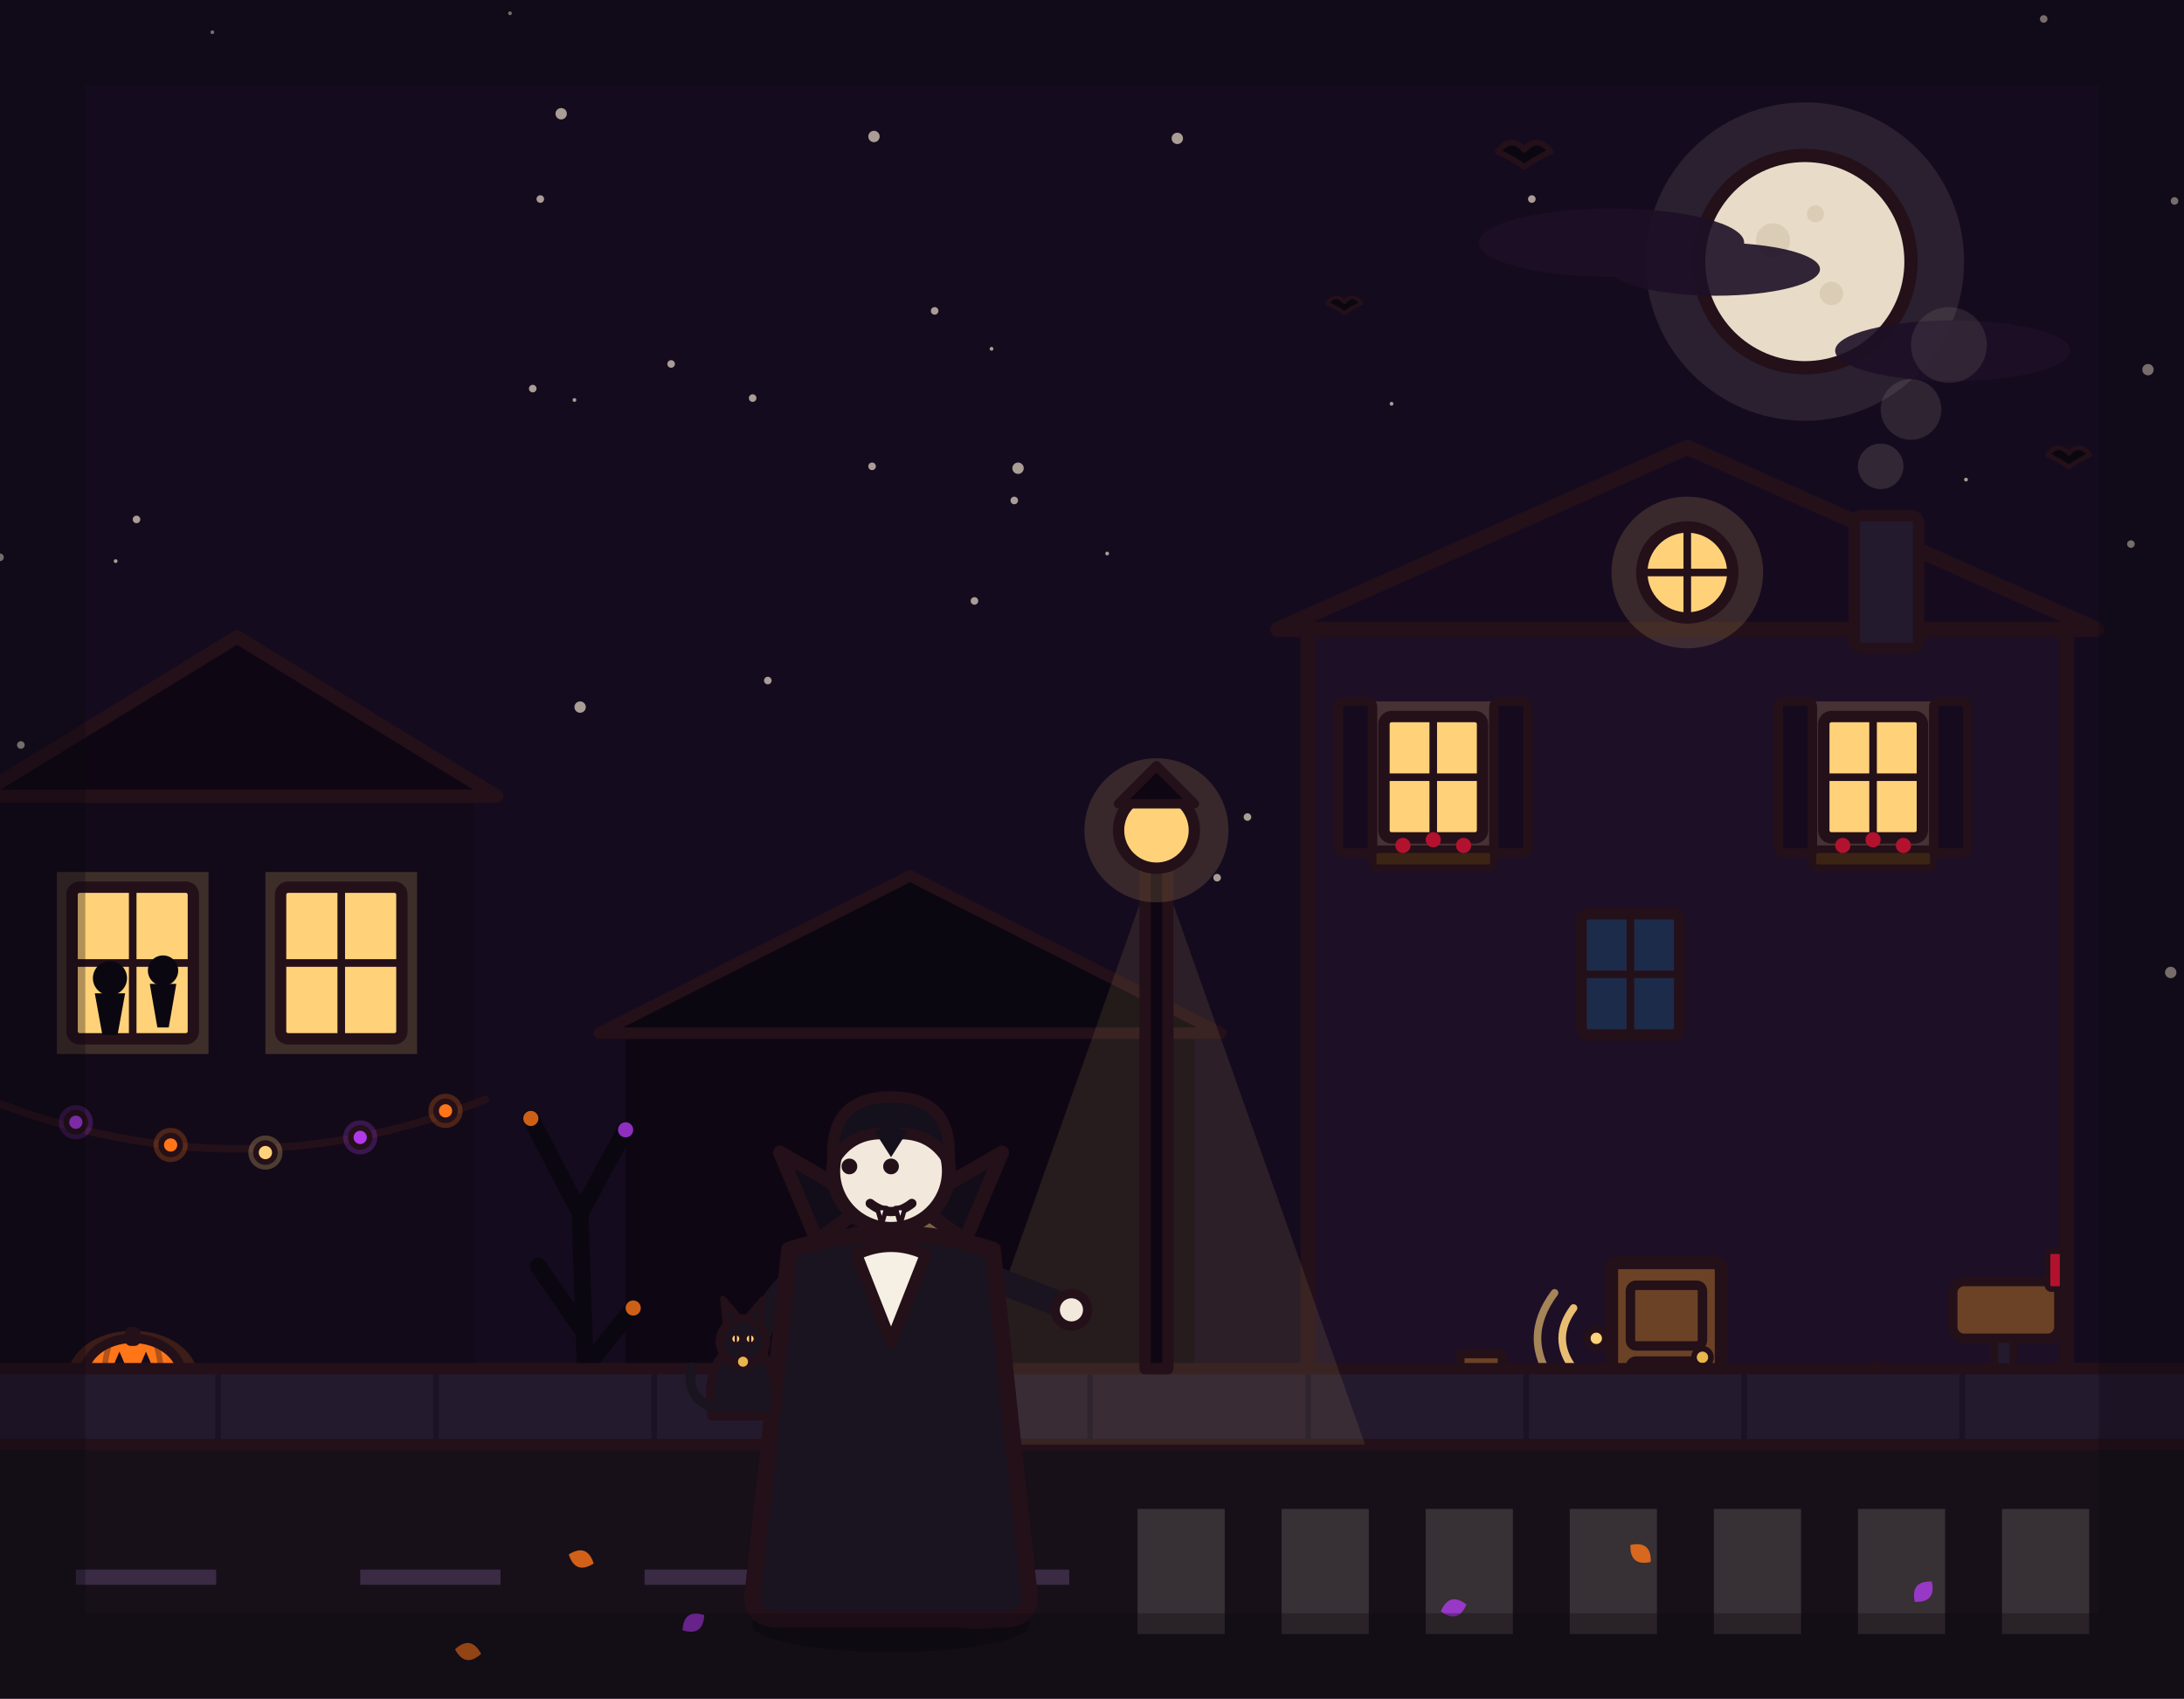
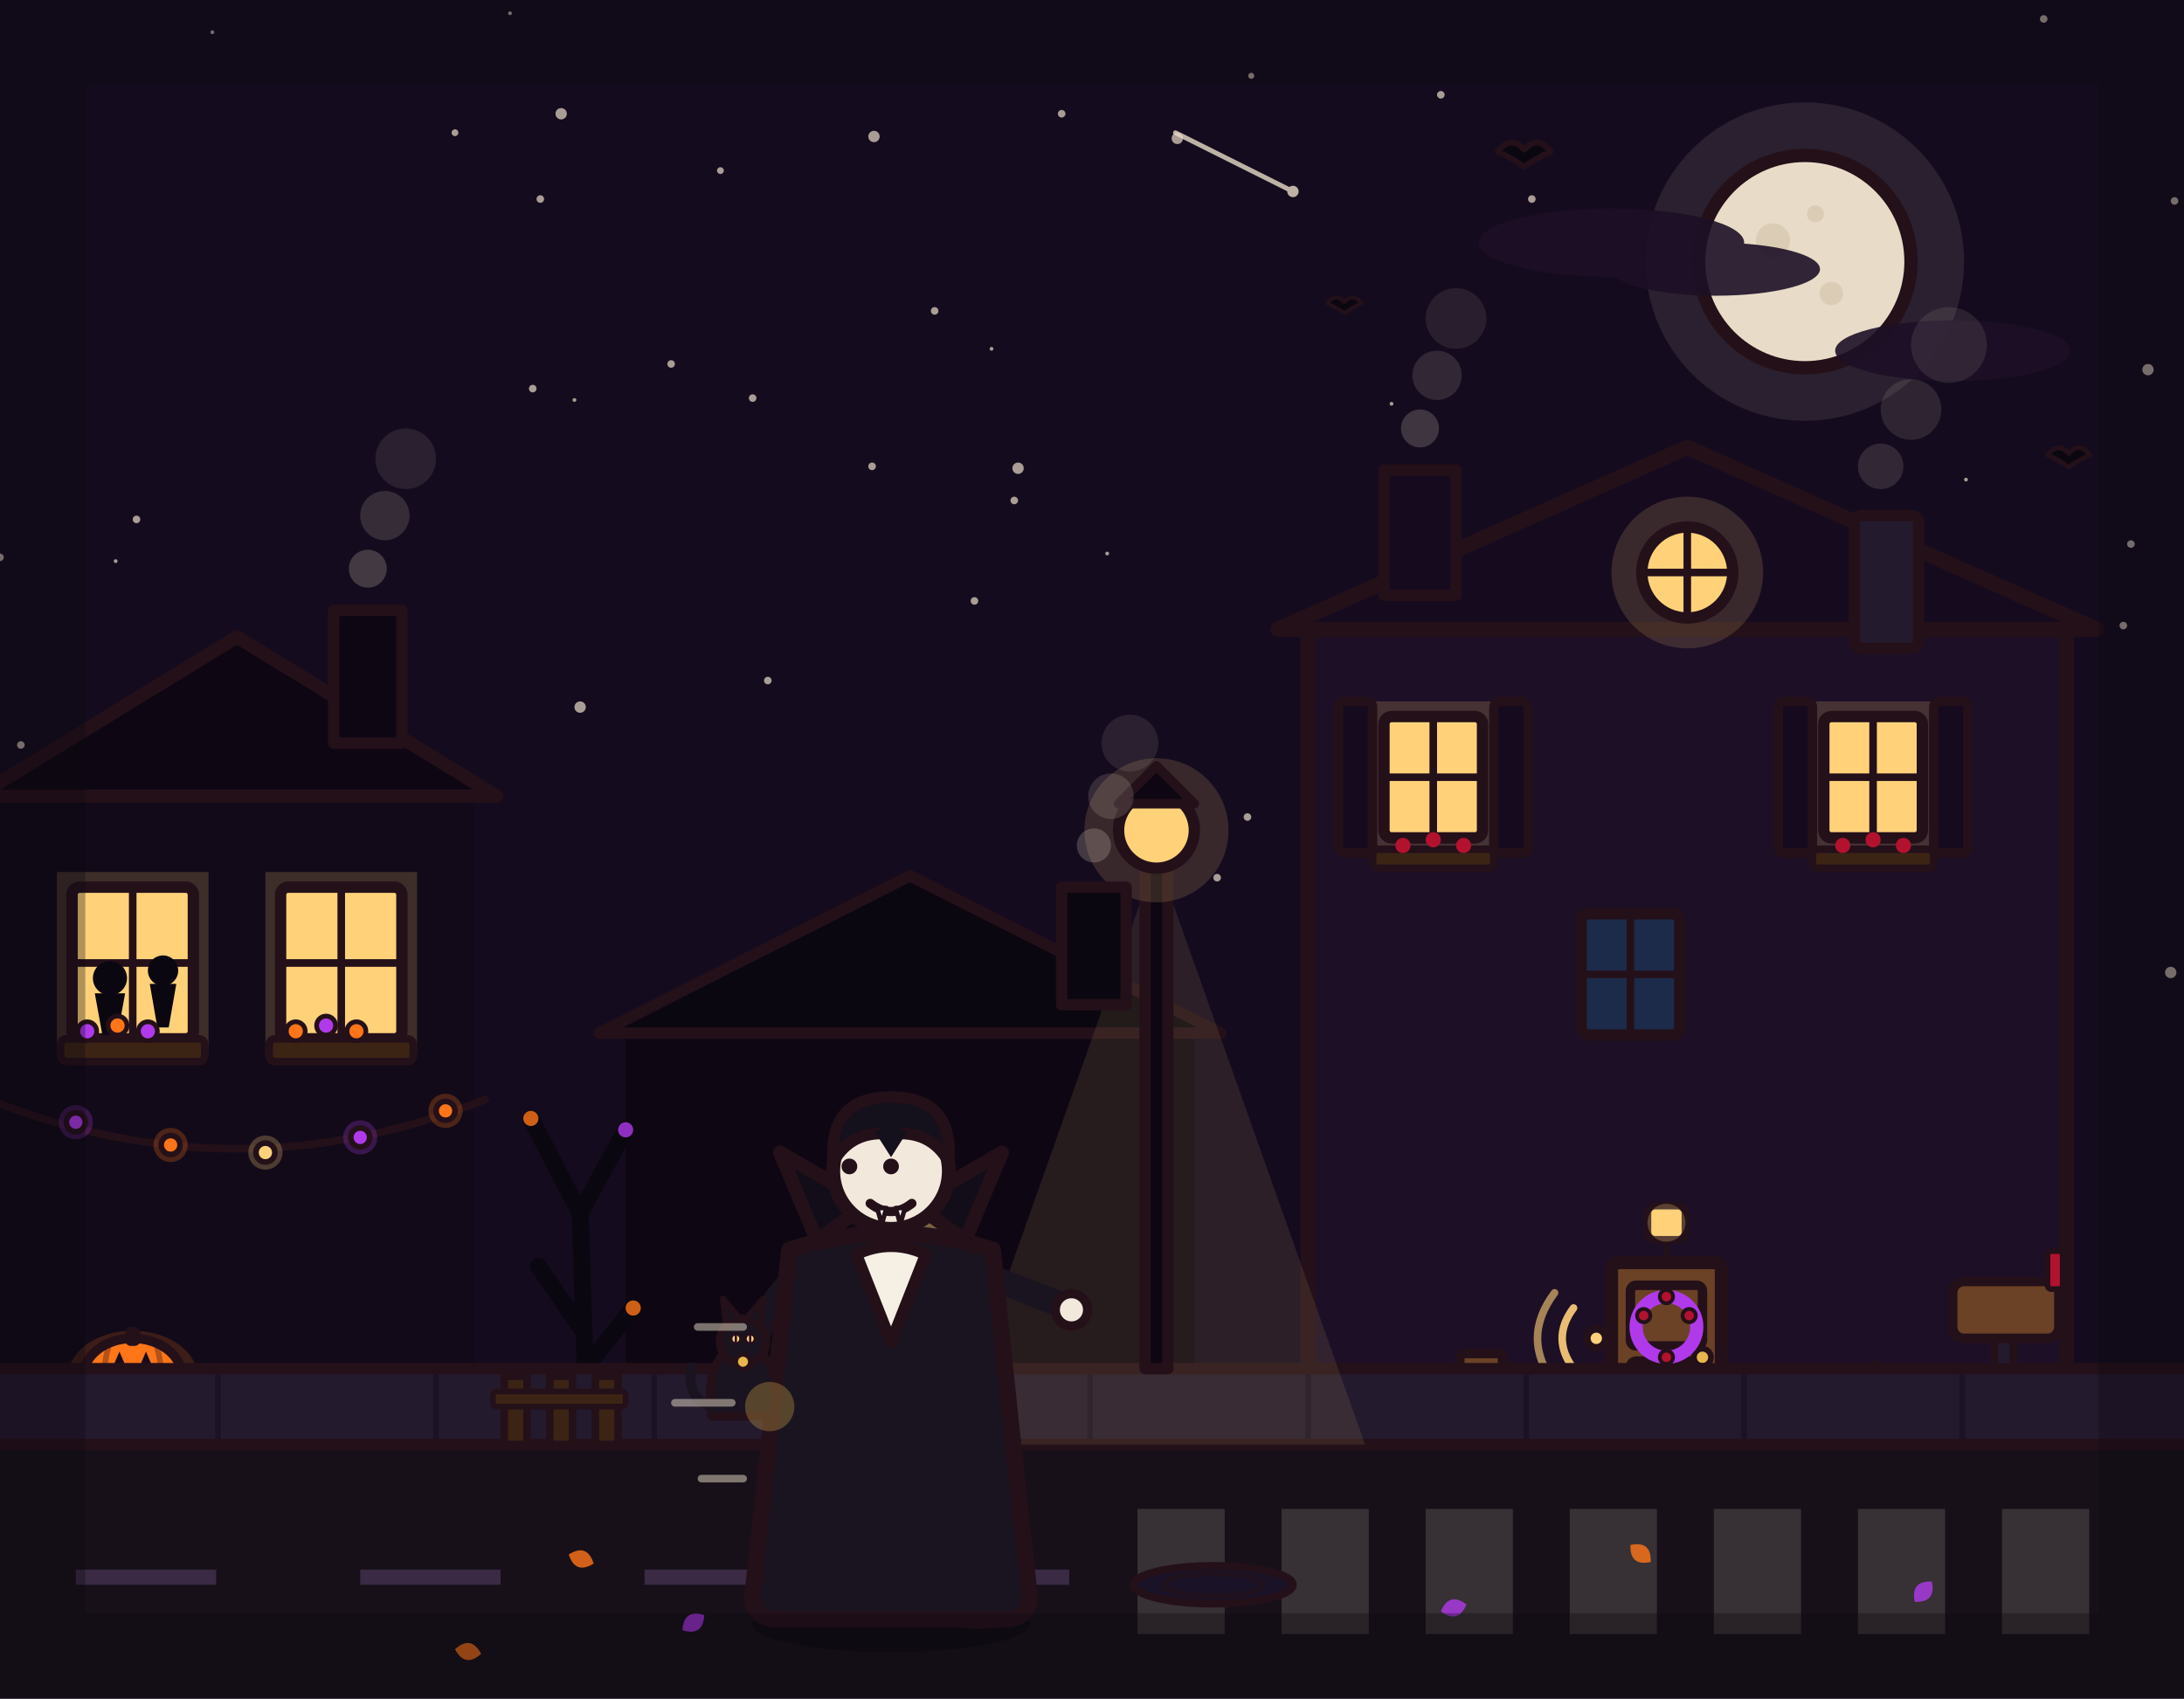
<svg xmlns="http://www.w3.org/2000/svg" viewBox="0 0 1152 896" width="1152" height="896">
  <rect x="0" y="0" width="1152" height="896" fill="#150b1e" />
  <g fill="#e8dcc8" opacity=".7">
    <circle cx="0" cy="294" r="2" />
    <circle cx="303" cy="211" r="1" />
    <circle cx="1124" cy="287" r="2" />
    <circle cx="296" cy="60" r="3" />
    <circle cx="1037" cy="253" r="1" />
    <circle cx="285" cy="105" r="2" />
    <circle cx="119" cy="452" r="2" />
    <circle cx="973" cy="413" r="1" />
    <circle cx="621" cy="73" r="3" />
    <circle cx="535" cy="264" r="2" />
    <circle cx="269" cy="7" r="1" />
    <circle cx="1145" cy="513" r="3" />
    <circle cx="658" cy="431" r="2" />
    <circle cx="397" cy="210" r="2" />
    <circle cx="405" cy="359" r="2" />
    <circle cx="61" cy="296" r="1" />
    <circle cx="523" cy="184" r="1" />
    <circle cx="75" cy="552" r="2" />
    <circle cx="103" cy="556" r="2" />
    <circle cx="808" cy="105" r="2" />
    <circle cx="1147" cy="106" r="2" />
    <circle cx="460" cy="246" r="2" />
    <circle cx="205" cy="454" r="3" />
    <circle cx="112" cy="17" r="1" />
    <circle cx="734" cy="213" r="1" />
    <circle cx="584" cy="292" r="1" />
    <circle cx="1133" cy="195" r="3" />
    <circle cx="306" cy="373" r="3" />
    <circle cx="537" cy="247" r="3" />
    <circle cx="538" cy="547" r="2" />
    <circle cx="915" cy="485" r="2" />
    <circle cx="642" cy="463" r="2" />
    <circle cx="354" cy="192" r="2" />
    <circle cx="514" cy="317" r="2" />
    <circle cx="72" cy="274" r="2" />
    <circle cx="11" cy="393" r="2" />
    <circle cx="515" cy="524" r="1" />
    <circle cx="493" cy="164" r="2" />
    <circle cx="281" cy="205" r="2" />
    <circle cx="1078" cy="10" r="2" />
    <circle cx="946" cy="298" r="1" />
    <circle cx="461" cy="72" r="3" />
  </g>
  <circle cx="952" cy="138" r="84" fill="#e8dcc8" stroke="none" opacity="0.1" />
  <circle cx="952" cy="138" r="56" fill="#e8dcc8" stroke="#241019" stroke-width="7" stroke-linejoin="round" stroke-linecap="round" />
  <circle cx="935.2" cy="126.8" r="9" fill="#d9cbb2" opacity="0.9" />
  <circle cx="966" cy="154.8" r="6.2" fill="#d9cbb2" opacity="0.9" />
  <circle cx="957.6" cy="112.8" r="4.5" fill="#d9cbb2" opacity="0.9" />
  <g fill="#1d0f26" opacity="0.9">
    <ellipse cx="850" cy="128" rx="70" ry="18" />
    <ellipse cx="905" cy="142" rx="55" ry="14" />
    <ellipse cx="1030" cy="185" rx="62" ry="16" />
  </g>
  <g fill="#0b0710" stroke="#241019" stroke-width="3" stroke-linejoin="round" stroke-linecap="round">
    <path transform="translate(790 80)" d="M0 0 Q7 -9 14 -1 Q21 -9 28 0 Q21 3 14 8 Q7 3 0 0 Z" />
    <path transform="translate(1080 240) scale(0.8)" d="M0 0 Q7 -9 14 -1 Q21 -9 28 0 Q21 3 14 8 Q7 3 0 0 Z" />
    <path transform="translate(700 160) scale(0.65)" d="M0 0 Q7 -9 14 -1 Q21 -9 28 0 Q21 3 14 8 Q7 3 0 0 Z" />
  </g>
  <rect x="0" y="420" width="250" height="342" fill="#120a18" />
  <path d="M-12 420 L125 336 L262 420 Z" fill="#0e0713" stroke="#241019" stroke-width="7" stroke-linejoin="round" stroke-linecap="round" />
  <rect x="30" y="460" width="80" height="96" fill="#ffd27a" opacity="0.18" stroke="none" />
  <rect x="140" y="460" width="80" height="96" fill="#ffd27a" opacity="0.18" stroke="none" />
  <rect x="38" y="468" width="64" height="80" rx="4" fill="#ffd27a" stroke="#241019" stroke-width="6" stroke-linejoin="round" stroke-linecap="round" />
  <line x1="70" y1="468" x2="70" y2="548" stroke="#241019" stroke-width="4" stroke-linecap="round" />
  <line x1="38" y1="508" x2="102" y2="508" stroke="#241019" stroke-width="4" stroke-linecap="round" />
  <rect x="148" y="468" width="64" height="80" rx="4" fill="#ffd27a" stroke="#241019" stroke-width="6" stroke-linejoin="round" stroke-linecap="round" />
  <line x1="180" y1="468" x2="180" y2="548" stroke="#241019" stroke-width="4" stroke-linecap="round" />
  <line x1="148" y1="508" x2="212" y2="508" stroke="#241019" stroke-width="4" stroke-linecap="round" />
  <circle cx="58" cy="516" r="9" fill="#0b0710" />
  <path d="M50 524 L66 524 L62 546 L54 546 Z" fill="#0b0710" />
  <circle cx="86" cy="512" r="8" fill="#0b0710" />
  <path d="M79 519 L93 519 L89 542 L83 542 Z" fill="#0b0710" />
  <path d="M-6 580 Q125 632 256 580" fill="none" stroke="#241019" stroke-width="4" stroke-linecap="round" />
  <circle cx="40" cy="592" r="9" fill="#b03aeb" opacity="0.25" stroke="none" />
  <circle cx="40" cy="592" r="5" fill="#b03aeb" stroke="#241019" stroke-width="3" stroke-linejoin="round" stroke-linecap="round" />
  <circle cx="90" cy="604" r="9" fill="#ff7518" opacity="0.25" stroke="none" />
  <circle cx="90" cy="604" r="5" fill="#ff7518" stroke="#241019" stroke-width="3" stroke-linejoin="round" stroke-linecap="round" />
  <circle cx="140" cy="608" r="9" fill="#ffd27a" opacity="0.25" stroke="none" />
  <circle cx="140" cy="608" r="5" fill="#ffd27a" stroke="#241019" stroke-width="3" stroke-linejoin="round" stroke-linecap="round" />
  <circle cx="190" cy="600" r="9" fill="#b03aeb" opacity="0.25" stroke="none" />
  <circle cx="190" cy="600" r="5" fill="#b03aeb" stroke="#241019" stroke-width="3" stroke-linejoin="round" stroke-linecap="round" />
  <circle cx="235" cy="586" r="9" fill="#ff7518" opacity="0.25" stroke="none" />
  <circle cx="235" cy="586" r="5" fill="#ff7518" stroke="#241019" stroke-width="3" stroke-linejoin="round" stroke-linecap="round" />
  <ellipse cx="70" cy="726" rx="34" ry="24" fill="#ff7518" opacity="0.18" stroke="none" />
  <ellipse cx="70" cy="726" rx="26" ry="20" fill="#ff7518" stroke="#241019" stroke-width="5" stroke-linejoin="round" stroke-linecap="round" />
  <path d="M58 708 Q52 726 58 744" fill="none" stroke="#241019" stroke-width="3" opacity="0.35" stroke-linecap="round" />
  <path d="M82 708 Q88 726 82 744" fill="none" stroke="#241019" stroke-width="3" opacity="0.35" stroke-linecap="round" />
  <path d="M60 720 L66 720 L63 713 Z" fill="#150b1e" />
  <path d="M74 720 L80 720 L77 713 Z" fill="#150b1e" />
  <path d="M58 734 L64 730 L70 736 L76 730 L82 734 L78 741 L62 741 Z" fill="#150b1e" />
  <rect x="66" y="700" width="8" height="10" rx="3" fill="#241019" />
  <rect x="330" y="545" width="300" height="217" fill="#0e0713" />
  <path d="M316 545 L480 462 L644 545 Z" fill="#0b0710" stroke="#241019" stroke-width="6" stroke-linejoin="round" stroke-linecap="round" />
  <rect x="452" y="606" width="48" height="62" rx="3" fill="#ffd27a" opacity="0.45" stroke="#241019" stroke-width="5" stroke-linejoin="round" stroke-linecap="round" />
  <line x1="476" y1="606" x2="476" y2="668" stroke="#241019" stroke-width="3" opacity="0.6" stroke-linecap="round" />
  <line x1="452" y1="637" x2="500" y2="637" stroke="#241019" stroke-width="3" opacity="0.6" stroke-linecap="round" />
  <path d="M310 762 L306 640 M306 640 L280 590 M306 640 L330 596 M306 700 L284 668 M310 720 L334 690" fill="none" stroke="#0b0710" stroke-width="9" stroke-linecap="round" />
  <circle cx="280" cy="590" r="4" fill="#ff7518" opacity="0.8" />
  <circle cx="330" cy="596" r="4" fill="#b03aeb" opacity="0.8" />
  <circle cx="334" cy="690" r="4" fill="#ff7518" opacity="0.8" />
  <rect x="690" y="332" width="400" height="430" rx="4" fill="#1d0f26" stroke="#241019" stroke-width="8" stroke-linejoin="round" stroke-linecap="round" />
  <path d="M674 332 L890 236 L1106 332 Z" fill="#160a1f" stroke="#241019" stroke-width="8" stroke-linejoin="round" stroke-linecap="round" />
  <circle cx="890" cy="302" r="40" fill="#ffd27a" opacity="0.15" stroke="none" />
  <circle cx="890" cy="302" r="24" fill="#ffd27a" stroke="#241019" stroke-width="6" stroke-linejoin="round" stroke-linecap="round" />
  <line x1="890" y1="278" x2="890" y2="326" stroke="#241019" stroke-width="4" stroke-linecap="round" />
  <line x1="866" y1="302" x2="914" y2="302" stroke="#241019" stroke-width="4" stroke-linecap="round" />
  <rect x="978" y="272" width="34" height="70" rx="4" fill="#241a2e" stroke="#241019" stroke-width="6" stroke-linejoin="round" stroke-linecap="round" />
  <circle cx="992" cy="246" r="12" fill="#e8dcc8" opacity="0.14" stroke="none" />
  <circle cx="1008" cy="216" r="16" fill="#e8dcc8" opacity="0.12" stroke="none" />
  <circle cx="1028" cy="182" r="20" fill="#e8dcc8" opacity="0.1" stroke="none" />
  <rect x="722" y="370" width="68" height="80" fill="#ffd27a" opacity="0.18" stroke="none" />
  <rect x="954" y="370" width="68" height="80" fill="#ffd27a" opacity="0.18" stroke="none" />
  <rect x="730" y="378" width="52" height="64" rx="4" fill="#ffd27a" stroke="#241019" stroke-width="6" stroke-linejoin="round" stroke-linecap="round" />
  <line x1="756" y1="378" x2="756" y2="442" stroke="#241019" stroke-width="4" stroke-linecap="round" />
  <line x1="730" y1="410" x2="782" y2="410" stroke="#241019" stroke-width="4" stroke-linecap="round" />
  <rect x="962" y="378" width="52" height="64" rx="4" fill="#ffd27a" stroke="#241019" stroke-width="6" stroke-linejoin="round" stroke-linecap="round" />
  <line x1="988" y1="378" x2="988" y2="442" stroke="#241019" stroke-width="4" stroke-linecap="round" />
  <line x1="962" y1="410" x2="1014" y2="410" stroke="#241019" stroke-width="4" stroke-linecap="round" />
  <rect x="706" y="370" width="18" height="80" rx="3" fill="#160a1f" stroke="#241019" stroke-width="5" stroke-linejoin="round" stroke-linecap="round" />
  <rect x="788" y="370" width="18" height="80" rx="3" fill="#160a1f" stroke="#241019" stroke-width="5" stroke-linejoin="round" stroke-linecap="round" />
  <rect x="938" y="370" width="18" height="80" rx="3" fill="#160a1f" stroke="#241019" stroke-width="5" stroke-linejoin="round" stroke-linecap="round" />
  <rect x="1020" y="370" width="18" height="80" rx="3" fill="#160a1f" stroke="#241019" stroke-width="5" stroke-linejoin="round" stroke-linecap="round" />
  <rect x="724" y="448" width="64" height="10" rx="3" fill="#3c2415" stroke="#241019" stroke-width="4" stroke-linejoin="round" stroke-linecap="round" />
  <circle cx="740" cy="446" r="4" fill="#b3122e" />
  <circle cx="756" cy="443" r="4" fill="#b3122e" />
  <circle cx="772" cy="446" r="4" fill="#b3122e" />
  <rect x="956" y="448" width="64" height="10" rx="3" fill="#3c2415" stroke="#241019" stroke-width="4" stroke-linejoin="round" stroke-linecap="round" />
  <circle cx="972" cy="446" r="4" fill="#b3122e" />
  <circle cx="988" cy="443" r="4" fill="#b3122e" />
  <circle cx="1004" cy="446" r="4" fill="#b3122e" />
  <rect x="834" y="482" width="52" height="64" rx="4" fill="#1c2b4a" stroke="#241019" stroke-width="6" stroke-linejoin="round" stroke-linecap="round" />
  <line x1="860" y1="482" x2="860" y2="546" stroke="#241019" stroke-width="4" stroke-linecap="round" />
  <line x1="834" y1="514" x2="886" y2="514" stroke="#241019" stroke-width="4" stroke-linecap="round" />
  <rect x="850" y="666" width="58" height="96" rx="4" fill="#6b4226" stroke="#241019" stroke-width="7" stroke-linejoin="round" stroke-linecap="round" />
  <rect x="860" y="678" width="38" height="32" rx="3" fill="none" stroke="#241019" stroke-width="5" stroke-linejoin="round" stroke-linecap="round" />
  <rect x="860" y="718" width="38" height="32" rx="3" fill="none" stroke="#241019" stroke-width="5" stroke-linejoin="round" stroke-linecap="round" />
  <circle cx="898" cy="716" r="4.5" fill="#e8b64c" stroke="#241019" stroke-width="3" stroke-linejoin="round" stroke-linecap="round" />
  <circle cx="842" cy="706" r="5" fill="#ffd27a" stroke="#241019" stroke-width="4" stroke-linejoin="round" stroke-linecap="round" />
  <path d="M830 690 Q818 706 830 722" fill="none" stroke="#ffd27a" stroke-width="4" stroke-linecap="round" opacity="0.9" />
  <path d="M820 682 Q802 706 820 730" fill="none" stroke="#ffd27a" stroke-width="4" stroke-linecap="round" opacity="0.6" />
  <rect x="810" y="748" width="160" height="14" rx="3" fill="#3c2415" stroke="#241019" stroke-width="6" stroke-linejoin="round" stroke-linecap="round" />
  <ellipse cx="990" cy="740" rx="30" ry="20" fill="#ff7518" opacity="0.15" stroke="none" />
  <ellipse cx="990" cy="740" rx="22" ry="17" fill="#ff7518" stroke="#241019" stroke-width="5" stroke-linejoin="round" stroke-linecap="round" />
  <path d="M981 725 L986 725 L983 720 Z" fill="#150b1e" />
  <path d="M994 725 L999 725 L996 720 Z" fill="#150b1e" />
  <path d="M980 746 L985 742 L990 747 L995 742 L1000 746 L997 751 L983 751 Z" fill="#150b1e" />
  <rect x="986" y="718" width="7" height="8" rx="3" fill="#241019" />
  <rect x="770" y="750" width="90" height="12" rx="2" fill="#3c2415" stroke="#241019" stroke-width="5" stroke-linejoin="round" stroke-linecap="round" />
  <rect x="770" y="738" width="67.5" height="12" rx="2" fill="#6b4226" stroke="#241019" stroke-width="5" stroke-linejoin="round" stroke-linecap="round" />
  <rect x="770" y="726" width="45" height="12" rx="2" fill="#3c2415" stroke="#241019" stroke-width="5" stroke-linejoin="round" stroke-linecap="round" />
  <rect x="770" y="714" width="22.5" height="12" rx="2" fill="#6b4226" stroke="#241019" stroke-width="5" stroke-linejoin="round" stroke-linecap="round" />
  <rect x="1052" y="700" width="10" height="48" fill="#241a2e" stroke="#241019" stroke-width="4" stroke-linejoin="round" stroke-linecap="round" />
  <rect x="1030" y="676" width="56" height="30" rx="6" fill="#6b4226" stroke="#241019" stroke-width="5" stroke-linejoin="round" stroke-linecap="round" />
  <rect x="1080" y="660" width="8" height="20" rx="2" fill="#b3122e" stroke="#241019" stroke-width="3" stroke-linejoin="round" stroke-linecap="round" />
  <rect x="0" y="722" width="1152" height="40" fill="#241a2e" />
  <path d="M115 722V762M230 722V762M345 722V762M460 722V762M575 722V762M690 722V762M805 722V762M920 722V762M1035 722V762" stroke="#1a1226" stroke-width="3" fill="none" />
  <line x1="0" y1="722" x2="1152" y2="722" stroke="#241019" stroke-width="6" stroke-linecap="round" />
  <rect x="0" y="762" width="1152" height="134" fill="#171019" />
  <path d="M40 828h74v8h-74zM190 828h74v8h-74zM340 828h74v8h-74zM490 828h74v8h-74z" fill="#3a2a44" />
  <line x1="0" y1="762" x2="1152" y2="762" stroke="#241019" stroke-width="6" stroke-linecap="round" />
  <g fill="#e8dcc8" opacity="0.16">
    <rect x="600" y="796" width="46" height="66" />
    <rect x="676" y="796" width="46" height="66" />
    <rect x="752" y="796" width="46" height="66" />
    <rect x="828" y="796" width="46" height="66" />
    <rect x="904" y="796" width="46" height="66" />
    <rect x="980" y="796" width="46" height="66" />
    <rect x="1056" y="796" width="46" height="66" />
  </g>
  <polygon points="610,452 500,762 720,762" fill="#ffd27a" opacity="0.1" />
  <rect x="604" y="452" width="12" height="270" fill="#0e0713" stroke="#241019" stroke-width="6" stroke-linejoin="round" stroke-linecap="round" />
  <circle cx="610" cy="438" r="38" fill="#ffd27a" opacity="0.15" stroke="none" />
  <circle cx="610" cy="438" r="20" fill="#ffd27a" stroke="#241019" stroke-width="6" stroke-linejoin="round" stroke-linecap="round" />
  <path d="M590 424 L610 404 L630 424 Z" fill="#0e0713" stroke="#241019" stroke-width="5" stroke-linejoin="round" stroke-linecap="round" />
  <g opacity="0.8">
    <path transform="translate(300 820) rotate(20)" d="M0 0 Q7 -9 14 0 Q7 9 0 0 Z" fill="#ff7518" />
    <path transform="translate(360 860) rotate(-35)" d="M0 0 Q7 -9 14 0 Q7 9 0 0 Z" fill="#b03aeb" />
    <path transform="translate(520 840) rotate(60)" d="M0 0 Q7 -9 14 0 Q7 9 0 0 Z" fill="#ff7518" />
    <path transform="translate(760 850) rotate(-15)" d="M0 0 Q7 -9 14 0 Q7 9 0 0 Z" fill="#b03aeb" />
    <path transform="translate(860 815) rotate(40)" d="M0 0 Q7 -9 14 0 Q7 9 0 0 Z" fill="#ff7518" />
    <path transform="translate(1010 845) rotate(-50)" d="M0 0 Q7 -9 14 0 Q7 9 0 0 Z" fill="#b03aeb" />
    <path transform="translate(240 870) rotate(10)" d="M0 0 Q7 -9 14 0 Q7 9 0 0 Z" fill="#ff7518" />
  </g>
  <g transform="translate(470 852) scale(1.22 1.22)">
    <ellipse cx="0" cy="4" rx="60" ry="12" fill="#000000" stroke-width="0" stroke-linejoin="round" stroke-linecap="round" stroke="none" opacity="0.3" />
    <path d="M-12 -62 L-28 -8" fill="none" stroke="#241a2e" stroke-width="15" stroke-linecap="round" stroke-linejoin="round" />
    <path d="M12 -62 L26 -32 L36 -6" fill="none" stroke="#241a2e" stroke-width="15" stroke-linecap="round" stroke-linejoin="round" />
    <ellipse cx="-30" cy="-5" rx="15" ry="7" fill="#14101c" stroke="#241019" stroke-width="4" stroke-linejoin="round" stroke-linecap="round" />
    <ellipse cx="38" cy="-3" rx="15" ry="7" fill="#14101c" stroke="#241019" stroke-width="4" stroke-linejoin="round" stroke-linecap="round" />
    <path d="M38 -148 L74 -134" fill="none" stroke="#1a1420" stroke-width="11" stroke-linecap="round" stroke-linejoin="round" />
    <circle cx="78" cy="-132" r="7" fill="#f2e8dc" stroke="#241019" stroke-width="4" stroke-linejoin="round" stroke-linecap="round" />
    <path d="M-38 -148 Q-58 -134 -64 -98" fill="none" stroke="#1a1420" stroke-width="11" stroke-linecap="round" stroke-linejoin="round" />
    <circle cx="-65" cy="-94" r="7" fill="#f2e8dc" stroke="#241019" stroke-width="4" stroke-linejoin="round" stroke-linecap="round" />
    <path d="M-44 -158 Q-52 -80 -60 -8 Q-60 2 -48 2 L48 2 Q60 2 60 -8 Q52 -80 44 -158 Q0 -172 -44 -158 Z" fill="#1a1420" stroke="#241019" stroke-width="7" stroke-linejoin="round" stroke-linecap="round" />
    <path d="M-32 -162 L-48 -200 L-10 -178 Z" fill="#120d18" stroke="#241019" stroke-width="6" stroke-linejoin="round" stroke-linecap="round" />
    <path d="M32 -162 L48 -200 L10 -178 Z" fill="#120d18" stroke="#241019" stroke-width="6" stroke-linejoin="round" stroke-linecap="round" />
    <path d="M-15 -156 L0 -118 L15 -156 Q0 -163 -15 -156 Z" fill="#f6efe4" stroke="#241019" stroke-width="5" stroke-linejoin="round" stroke-linecap="round" />
    <circle cx="0" cy="-192" r="25" fill="#f2e8dc" stroke="#241019" stroke-width="6" stroke-linejoin="round" stroke-linecap="round" />
    <path d="M-25 -196 Q-27 -224 0 -224 Q27 -224 25 -196 Q17 -210 0 -208 Q-17 -210 -25 -196 Z" fill="#14101c" stroke="#241019" stroke-width="5" stroke-linejoin="round" stroke-linecap="round" />
    <path d="M-7 -209 L0 -198 L7 -209 Q0 -213 -7 -209 Z" fill="#14101c" stroke-width="0" stroke-linejoin="round" stroke-linecap="round" stroke="none" />
    <circle cx="-18" cy="-194" r="3.4" fill="#241019" stroke-width="0" stroke-linejoin="round" stroke-linecap="round" stroke="none" />
    <circle cx="0" cy="-194" r="3.4" fill="#241019" stroke-width="0" stroke-linejoin="round" stroke-linecap="round" stroke="none" />
    <path d="M-9 -178 Q0 -171 9 -178" fill="none" stroke="#241019" stroke-width="4" stroke-linecap="round" stroke-linejoin="round" />
    <path d="M-6 -176 L-2 -176 L-4 -169 Z" fill="#ffffff" stroke="#241019" stroke-width="2" stroke-linejoin="round" stroke-linecap="round" />
    <path d="M2 -176 L6 -176 L4 -169 Z" fill="#ffffff" stroke="#241019" stroke-width="2" stroke-linejoin="round" stroke-linecap="round" />
    <g transform="translate(-64 -86) scale(0.62)">
      <path d="M-22 0 Q-26 -34 -12 -44 Q0 -50 12 -44 Q26 -34 22 0 Z" fill="#1a1420" stroke="#241019" stroke-width="6" stroke-linejoin="round" stroke-linecap="round" />
      <circle cx="0" cy="-52" r="16" fill="#1a1420" stroke="#241019" stroke-width="6" stroke-linejoin="round" stroke-linecap="round" />
      <path d="M-12 -64 L-14 -82 L-2 -68 Z" fill="#1a1420" stroke="#241019" stroke-width="4" stroke-linejoin="round" stroke-linecap="round" />
      <path d="M12 -64 L14 -82 L2 -68 Z" fill="#1a1420" stroke="#241019" stroke-width="4" stroke-linejoin="round" stroke-linecap="round" />
      <path d="M-20 -6 Q-40 -12 -36 -34" fill="none" stroke="#1a1420" stroke-width="7" stroke-linecap="round" stroke-linejoin="round" />
      <circle cx="-5" cy="-54" r="3.4" fill="#ffd27a" stroke="#241019" stroke-width="2" stroke-linejoin="round" stroke-linecap="round" />
      <circle cx="5" cy="-54" r="3.4" fill="#ffd27a" stroke="#241019" stroke-width="2" stroke-linejoin="round" stroke-linecap="round" />
      <line x1="-5" y1="-57" x2="-5" y2="-51" stroke="#241019" stroke-width="1.6" stroke-linecap="round" />
      <line x1="5" y1="-57" x2="5" y2="-51" stroke="#241019" stroke-width="1.6" stroke-linecap="round" />
      <circle cx="0" cy="-38" r="5" fill="#e8b64c" stroke="#241019" stroke-width="3" stroke-linejoin="round" stroke-linecap="round" />
    </g>
  </g>
+   <g fill="#e8dcc8" opacity=".7">
+     <circle cx="560" cy="60" r="2" />
+     <circle cx="660" cy="40" r="1.6" />
+     <circle cx="380" cy="90" r="1.8" />
+     <circle cx="760" cy="50" r="2" />
+     <circle cx="240" cy="70" r="1.8" />
+     <circle cx="1120" cy="330" r="2" />
+   </g>
+   <g stroke="#e8dcc8" stroke-width="2.5" stroke-linecap="round" opacity=".8">
+     <line x1="620" y1="70" x2="680" y2="100" />
+     <circle cx="682" cy="101" r="3" fill="#e8dcc8" stroke="none" />
+   </g>
+   <rect x="176" y="322" width="36" height="70" fill="#0e0713" stroke="#241019" stroke-width="6" stroke-linejoin="round" />
+   <g fill="#e8dcc8">
+     <circle cx="194" cy="300" r="10" opacity=".22" />
+     <circle cx="203" cy="272" r="13" opacity=".16" />
+     <circle cx="214" cy="242" r="16" opacity=".1" />
+   </g>
+   <rect x="560" y="468" width="34" height="62" fill="#0b0710" stroke="#241019" stroke-width="6" stroke-linejoin="round" />
+   <g fill="#e8dcc8">
+     <circle cx="577" cy="446" r="9" opacity=".22" />
+     <circle cx="586" cy="420" r="12" opacity=".15" />
+     <circle cx="596" cy="392" r="15" opacity=".1" />
+   </g>
+   <rect x="730" y="248" width="38" height="66" fill="#160a1f" stroke="#241019" stroke-width="6" stroke-linejoin="round" />
+   <g fill="#e8dcc8">
+     <circle cx="749" cy="226" r="10" opacity=".2" />
+     <circle cx="758" cy="198" r="13" opacity=".14" />
+     <circle cx="768" cy="168" r="16" opacity=".09" />
+   </g>
+   <rect x="32" y="548" width="76" height="12" rx="3" fill="#3c2415" stroke="#241019" stroke-width="4" stroke-linejoin="round" />
+   <circle cx="46" cy="544" r="5" fill="#b03aeb" stroke="#241019" stroke-width="2.5" />
+   <circle cx="62" cy="541" r="5" fill="#ff7518" stroke="#241019" stroke-width="2.5" />
+   <circle cx="78" cy="544" r="5" fill="#b03aeb" stroke="#241019" stroke-width="2.5" />
+   <rect x="142" y="548" width="76" height="12" rx="3" fill="#3c2415" stroke="#241019" stroke-width="4" stroke-linejoin="round" />
+   <circle cx="156" cy="544" r="5" fill="#ff7518" stroke="#241019" stroke-width="2.5" />
+   <circle cx="172" cy="541" r="5" fill="#b03aeb" stroke="#241019" stroke-width="2.5" />
+   <circle cx="188" cy="544" r="5" fill="#ff7518" stroke="#241019" stroke-width="2.5" />
+   <circle cx="879" cy="700" r="16" fill="none" stroke="#b03aeb" stroke-width="7" />
+   <circle cx="879" cy="684" r="3.5" fill="#b3122e" stroke="#241019" stroke-width="2" />
+   <circle cx="891" cy="694" r="3.5" fill="#b3122e" stroke="#241019" stroke-width="2" />
+   <circle cx="867" cy="694" r="3.5" fill="#b3122e" stroke="#241019" stroke-width="2" />
+   <circle cx="879" cy="716" r="3.5" fill="#b3122e" stroke="#241019" stroke-width="2" />
+   <line x1="879" y1="666" x2="879" y2="652" stroke="#241019" stroke-width="3" stroke-linecap="round" />
+   <rect x="869" y="636" width="20" height="18" rx="4" fill="#ffd27a" stroke="#241019" stroke-width="4" stroke-linejoin="round" />
+   <circle cx="879" cy="645" r="10" fill="#ffd27a" opacity=".25" stroke="none" />
+   <g stroke="#241019" stroke-width="4" fill="#3c2415">
+     <rect x="266" y="726" width="12" height="36" />
+     <rect x="290" y="726" width="12" height="36" />
+     <rect x="314" y="726" width="12" height="36" />
+     <rect x="260" y="734" width="70" height="8" rx="2" stroke-width="3" />
+   </g>
+   <ellipse cx="640" cy="836" rx="42" ry="10" fill="#1a1226" stroke="#241019" stroke-width="4" />
+   <ellipse cx="640" cy="836" rx="26" ry="6" fill="none" stroke="#241019" stroke-width="3" opacity=".6" />
+   <g stroke="#e8dcc8" stroke-width="4" stroke-linecap="round" opacity=".5">
+     <line x1="392" y1="700" x2="368" y2="700" />
+     <line x1="386" y1="740" x2="356" y2="740" />
+     <line x1="392" y1="780" x2="370" y2="780" />
+   </g>
+   <circle cx="406" cy="742" r="13" fill="#e8b64c" opacity="0.3" stroke="none" />
  <rect x="0" y="0" width="1152" height="896" fill="none" stroke="#0b0710" stroke-width="90" opacity="0.32" />
</svg>
